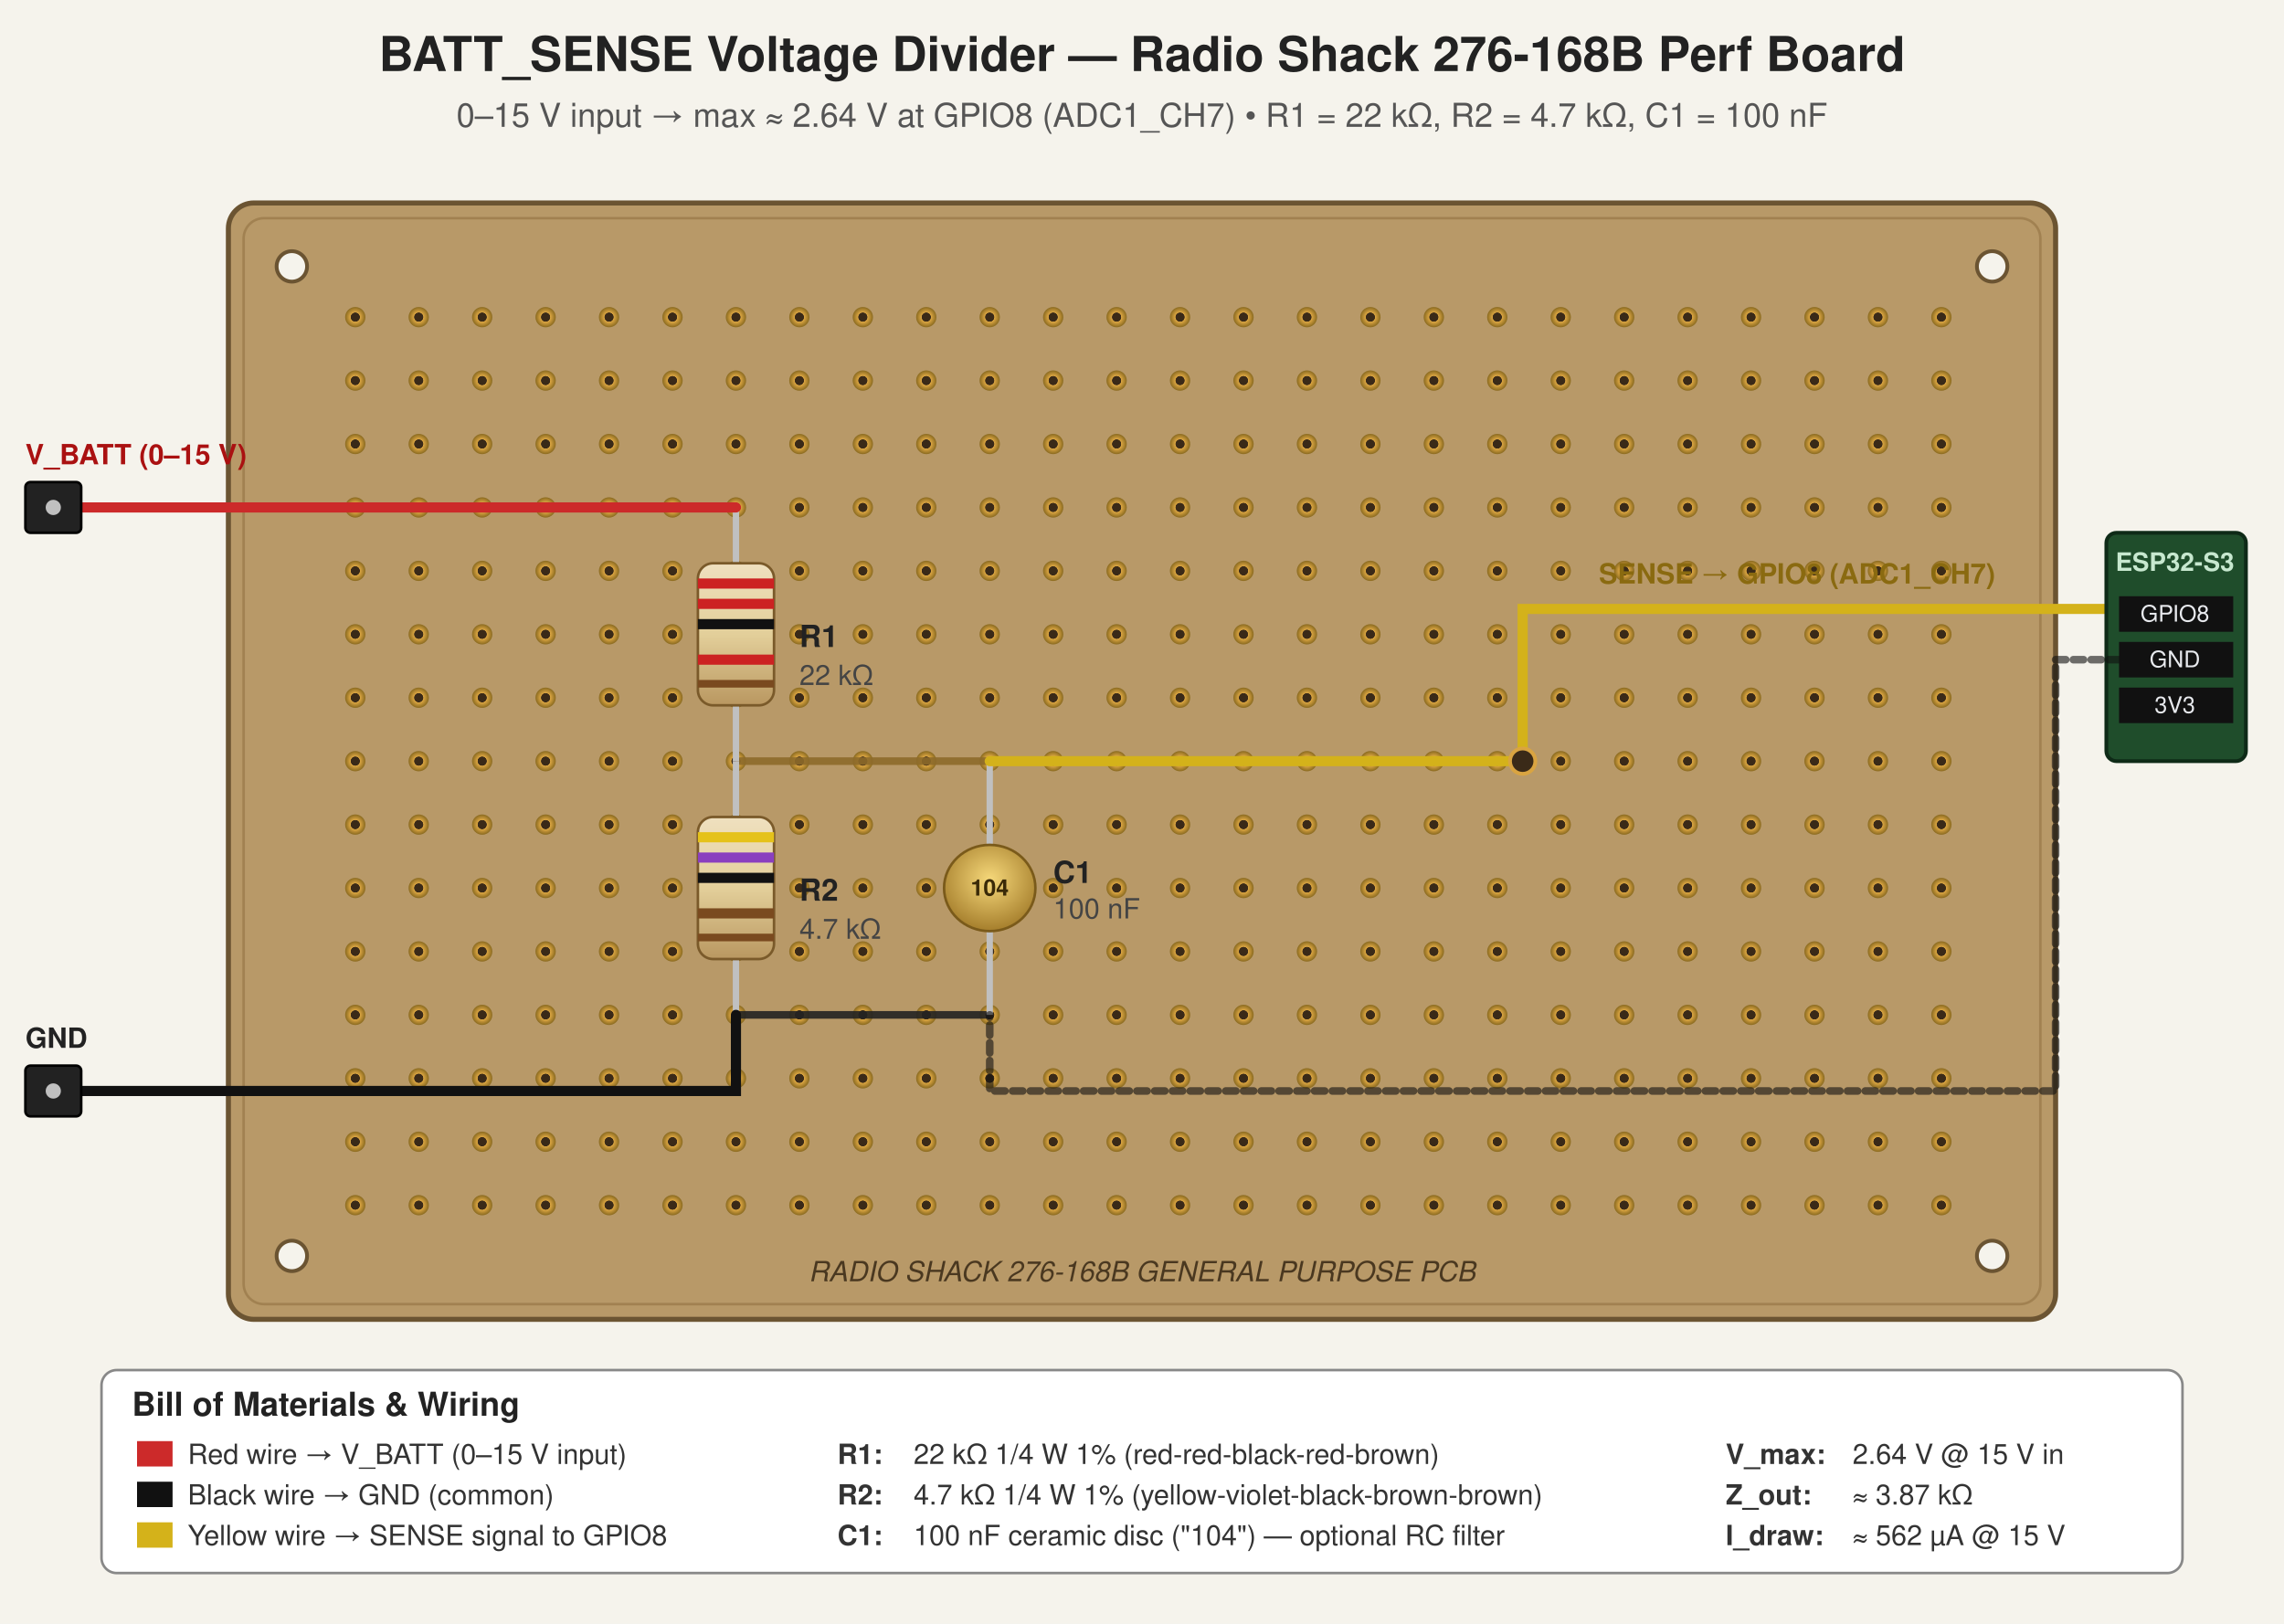
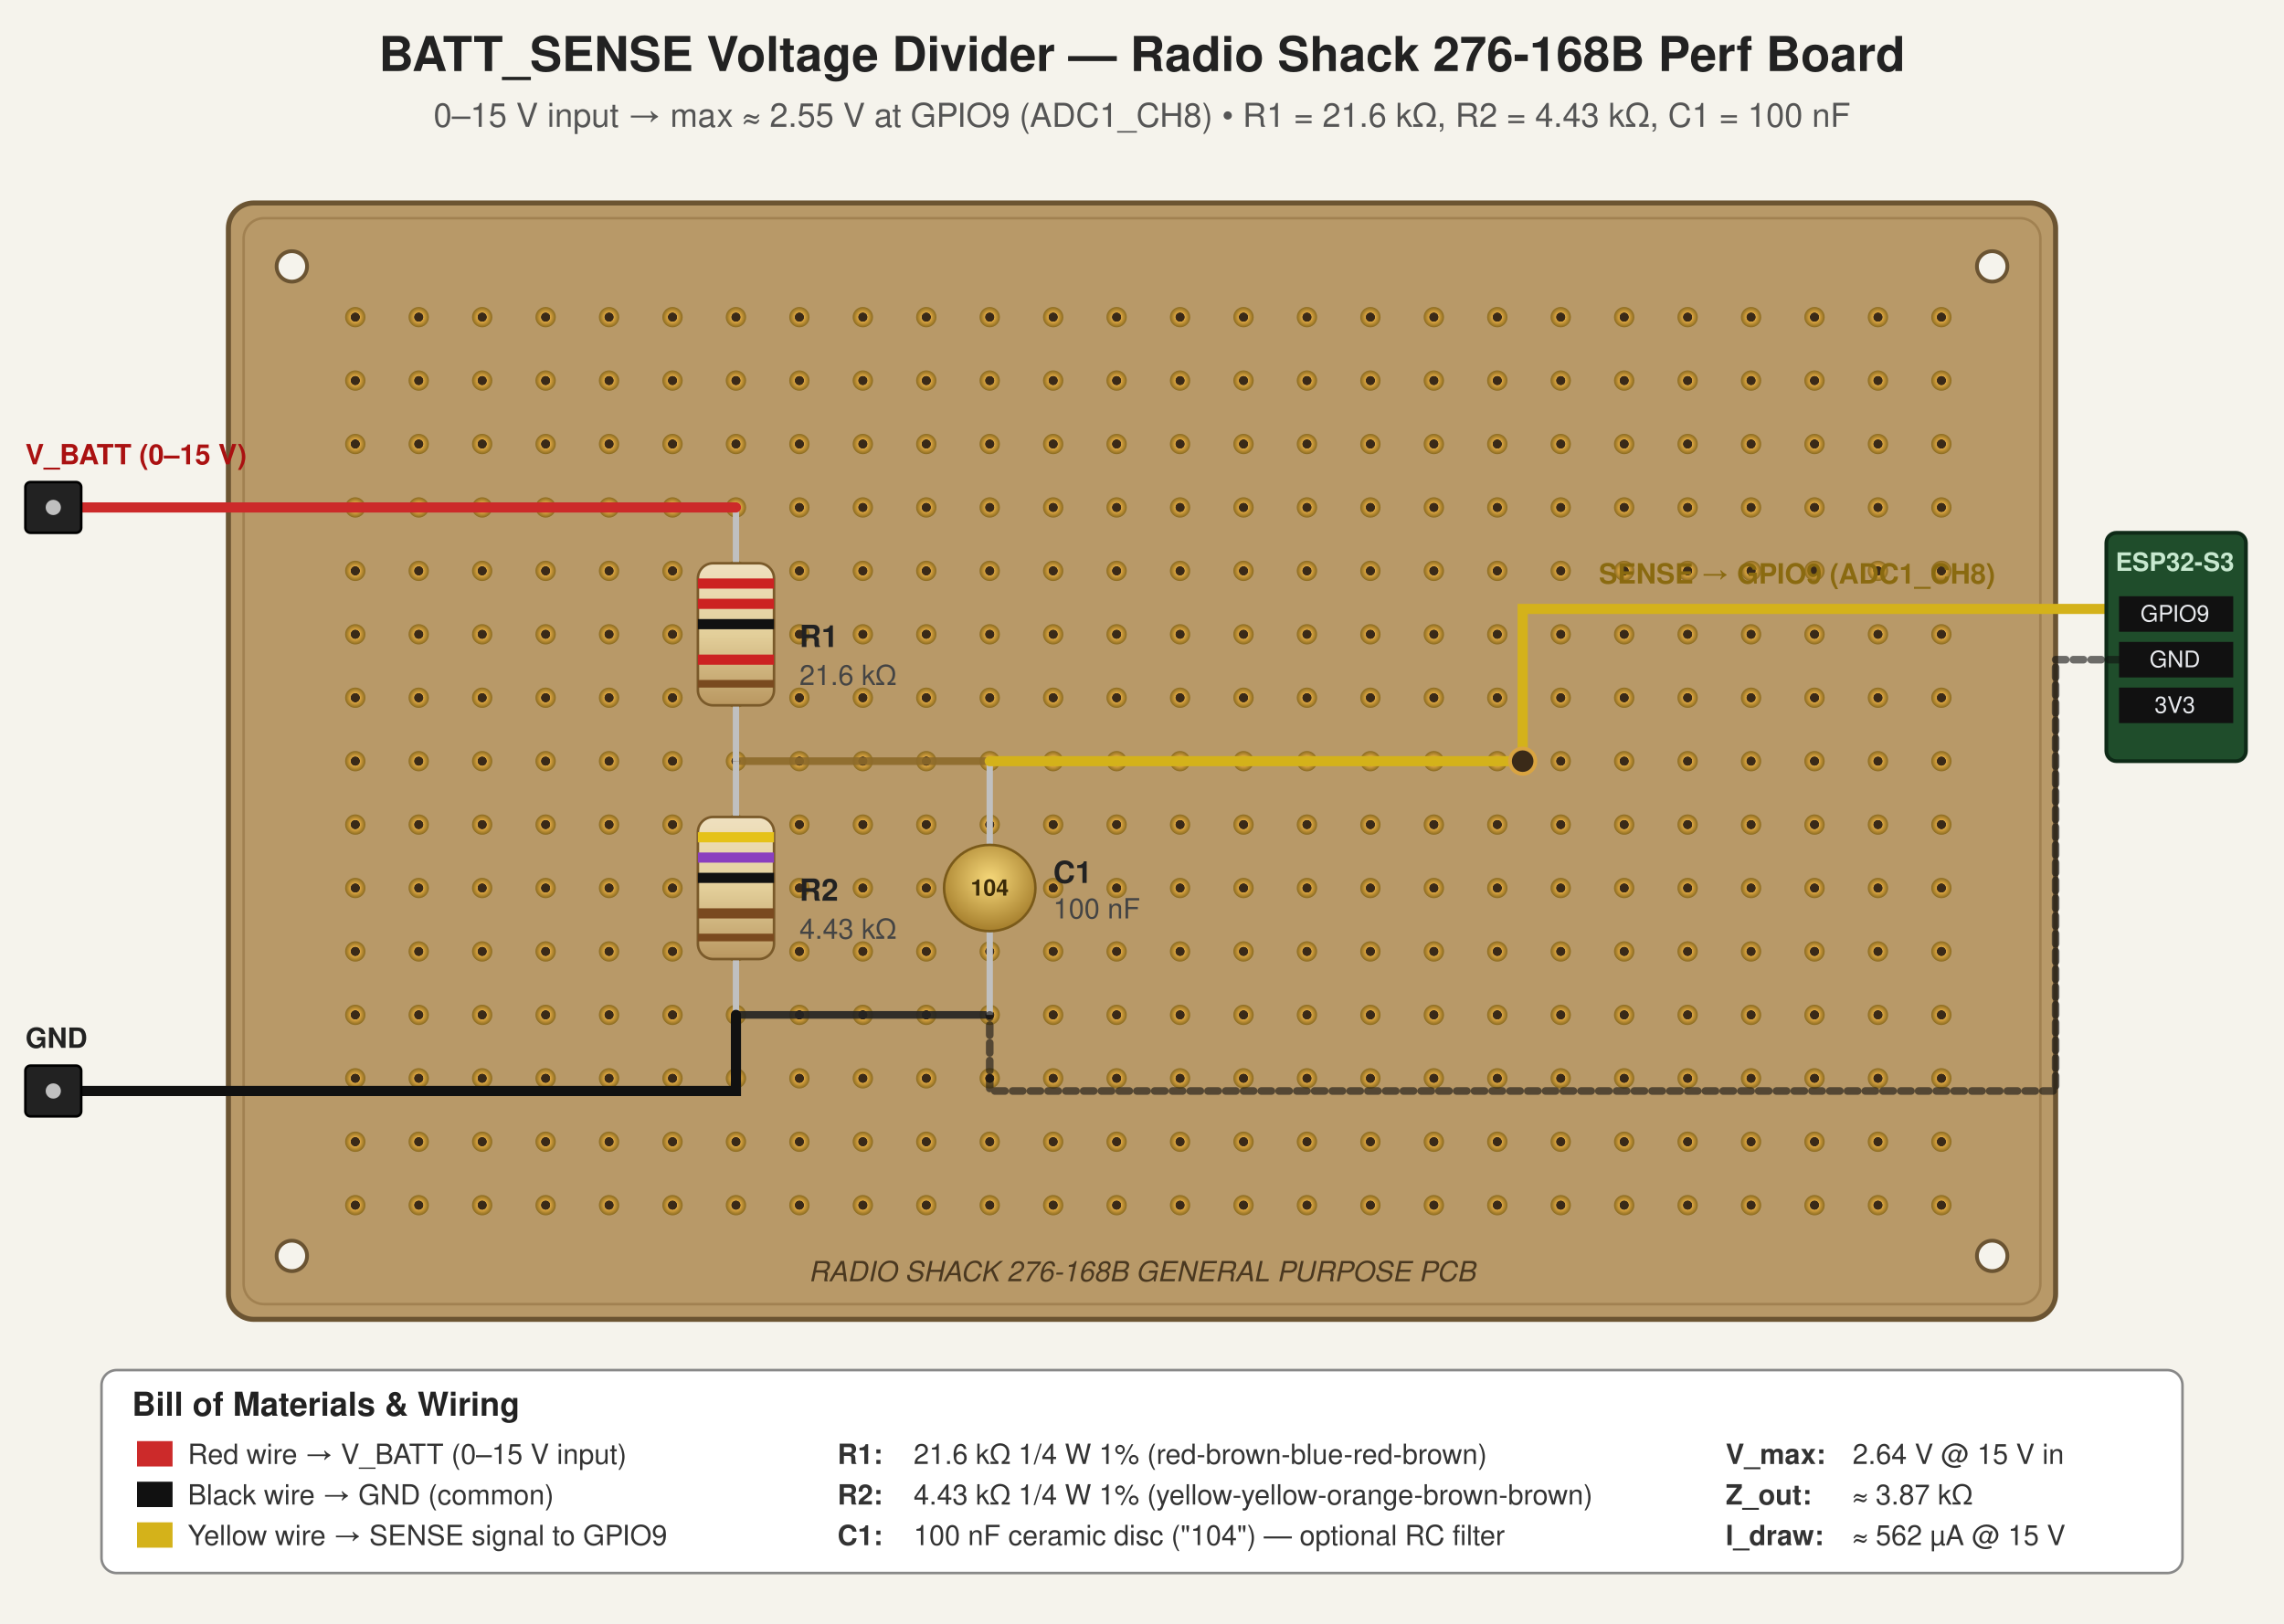
<svg xmlns="http://www.w3.org/2000/svg" viewBox="0 0 900 640" font-family="Helvetica, Arial, sans-serif">
  <defs>
    <radialGradient id="pad" cx="50%" cy="50%" r="50%">
      <stop offset="0%" stop-color="#3a2a18" />
      <stop offset="42%" stop-color="#3a2a18" />
      <stop offset="48%" stop-color="#d9a441" />
      <stop offset="100%" stop-color="#8a6a20" />
    </radialGradient>
    <linearGradient id="resBody" x1="0" x2="0" y1="0" y2="1">
      <stop offset="0%" stop-color="#efe0bf" />
      <stop offset="50%" stop-color="#e3cf9a" />
      <stop offset="100%" stop-color="#b99760" />
    </linearGradient>
    <radialGradient id="capBody" cx="50%" cy="40%" r="60%">
      <stop offset="0%" stop-color="#f6d87a" />
      <stop offset="100%" stop-color="#a57e2c" />
    </radialGradient>
  </defs>
  <rect width="900" height="640" fill="#f5f3ec" />
  <text x="450" y="28" text-anchor="middle" font-size="19" font-weight="bold" fill="#222">
    BATT_SENSE Voltage Divider — Radio Shack 276-168B Perf Board
  </text>
  <text x="450" y="50" text-anchor="middle" font-size="13" fill="#555">
-     0–15 V input  →  max ≈ 2.64 V at GPIO8 (ADC1_CH7)   •   R1 = 22 kΩ,  R2 = 4.7 kΩ,  C1 = 100 nF
+     0–15 V input  →  max ≈ 2.55 V at GPIO9 (ADC1_CH8)   •   R1 = 21.6 kΩ,  R2 = 4.43 kΩ,  C1 = 100 nF
  </text>
  <rect x="90" y="80" width="720" height="440" rx="10" ry="10" fill="#b89968" stroke="#6b5432" stroke-width="2" />
  <rect x="96" y="86" width="708" height="428" rx="8" ry="8" fill="none" stroke="#8a6a3a" stroke-width="1" opacity="0.5" />
  <text x="450" y="505" text-anchor="middle" font-size="11" fill="#4a3820" font-style="italic">
    RADIO SHACK  276-168B  GENERAL PURPOSE PCB
  </text>
  <g fill="#f5f3ec" stroke="#6b5432" stroke-width="1.5">
    <circle cx="115" cy="105" r="6" />
    <circle cx="785" cy="105" r="6" />
    <circle cx="115" cy="495" r="6" />
    <circle cx="785" cy="495" r="6" />
  </g>
  <g fill="url(#pad)" id="pads">
    <circle cx="140" cy="125" r="4" />
    <circle cx="165" cy="125" r="4" />
    <circle cx="190" cy="125" r="4" />
    <circle cx="215" cy="125" r="4" />
    <circle cx="240" cy="125" r="4" />
    <circle cx="265" cy="125" r="4" />
    <circle cx="290" cy="125" r="4" />
    <circle cx="315" cy="125" r="4" />
    <circle cx="340" cy="125" r="4" />
    <circle cx="365" cy="125" r="4" />
    <circle cx="390" cy="125" r="4" />
    <circle cx="415" cy="125" r="4" />
    <circle cx="440" cy="125" r="4" />
    <circle cx="465" cy="125" r="4" />
    <circle cx="490" cy="125" r="4" />
    <circle cx="515" cy="125" r="4" />
    <circle cx="540" cy="125" r="4" />
    <circle cx="565" cy="125" r="4" />
    <circle cx="590" cy="125" r="4" />
    <circle cx="615" cy="125" r="4" />
    <circle cx="640" cy="125" r="4" />
    <circle cx="665" cy="125" r="4" />
    <circle cx="690" cy="125" r="4" />
    <circle cx="715" cy="125" r="4" />
    <circle cx="740" cy="125" r="4" />
    <circle cx="765" cy="125" r="4" />
    <circle cx="140" cy="150" r="4" />
    <circle cx="165" cy="150" r="4" />
    <circle cx="190" cy="150" r="4" />
    <circle cx="215" cy="150" r="4" />
    <circle cx="240" cy="150" r="4" />
    <circle cx="265" cy="150" r="4" />
    <circle cx="290" cy="150" r="4" />
    <circle cx="315" cy="150" r="4" />
    <circle cx="340" cy="150" r="4" />
    <circle cx="365" cy="150" r="4" />
    <circle cx="390" cy="150" r="4" />
    <circle cx="415" cy="150" r="4" />
    <circle cx="440" cy="150" r="4" />
    <circle cx="465" cy="150" r="4" />
    <circle cx="490" cy="150" r="4" />
    <circle cx="515" cy="150" r="4" />
    <circle cx="540" cy="150" r="4" />
    <circle cx="565" cy="150" r="4" />
    <circle cx="590" cy="150" r="4" />
    <circle cx="615" cy="150" r="4" />
    <circle cx="640" cy="150" r="4" />
    <circle cx="665" cy="150" r="4" />
    <circle cx="690" cy="150" r="4" />
    <circle cx="715" cy="150" r="4" />
    <circle cx="740" cy="150" r="4" />
    <circle cx="765" cy="150" r="4" />
    <circle cx="140" cy="175" r="4" />
    <circle cx="165" cy="175" r="4" />
    <circle cx="190" cy="175" r="4" />
    <circle cx="215" cy="175" r="4" />
    <circle cx="240" cy="175" r="4" />
    <circle cx="265" cy="175" r="4" />
    <circle cx="290" cy="175" r="4" />
    <circle cx="315" cy="175" r="4" />
    <circle cx="340" cy="175" r="4" />
    <circle cx="365" cy="175" r="4" />
    <circle cx="390" cy="175" r="4" />
    <circle cx="415" cy="175" r="4" />
    <circle cx="440" cy="175" r="4" />
    <circle cx="465" cy="175" r="4" />
    <circle cx="490" cy="175" r="4" />
    <circle cx="515" cy="175" r="4" />
    <circle cx="540" cy="175" r="4" />
    <circle cx="565" cy="175" r="4" />
    <circle cx="590" cy="175" r="4" />
    <circle cx="615" cy="175" r="4" />
    <circle cx="640" cy="175" r="4" />
    <circle cx="665" cy="175" r="4" />
    <circle cx="690" cy="175" r="4" />
    <circle cx="715" cy="175" r="4" />
    <circle cx="740" cy="175" r="4" />
    <circle cx="765" cy="175" r="4" />
    <circle cx="140" cy="200" r="4" />
    <circle cx="165" cy="200" r="4" />
    <circle cx="190" cy="200" r="4" />
    <circle cx="215" cy="200" r="4" />
    <circle cx="240" cy="200" r="4" />
    <circle cx="265" cy="200" r="4" />
    <circle cx="290" cy="200" r="4" />
    <circle cx="315" cy="200" r="4" />
    <circle cx="340" cy="200" r="4" />
    <circle cx="365" cy="200" r="4" />
    <circle cx="390" cy="200" r="4" />
    <circle cx="415" cy="200" r="4" />
    <circle cx="440" cy="200" r="4" />
    <circle cx="465" cy="200" r="4" />
    <circle cx="490" cy="200" r="4" />
    <circle cx="515" cy="200" r="4" />
    <circle cx="540" cy="200" r="4" />
    <circle cx="565" cy="200" r="4" />
    <circle cx="590" cy="200" r="4" />
    <circle cx="615" cy="200" r="4" />
    <circle cx="640" cy="200" r="4" />
    <circle cx="665" cy="200" r="4" />
    <circle cx="690" cy="200" r="4" />
    <circle cx="715" cy="200" r="4" />
    <circle cx="740" cy="200" r="4" />
    <circle cx="765" cy="200" r="4" />
    <circle cx="140" cy="225" r="4" />
    <circle cx="165" cy="225" r="4" />
    <circle cx="190" cy="225" r="4" />
    <circle cx="215" cy="225" r="4" />
    <circle cx="240" cy="225" r="4" />
    <circle cx="265" cy="225" r="4" />
    <circle cx="290" cy="225" r="4" />
    <circle cx="315" cy="225" r="4" />
    <circle cx="340" cy="225" r="4" />
    <circle cx="365" cy="225" r="4" />
    <circle cx="390" cy="225" r="4" />
    <circle cx="415" cy="225" r="4" />
    <circle cx="440" cy="225" r="4" />
    <circle cx="465" cy="225" r="4" />
    <circle cx="490" cy="225" r="4" />
    <circle cx="515" cy="225" r="4" />
    <circle cx="540" cy="225" r="4" />
    <circle cx="565" cy="225" r="4" />
    <circle cx="590" cy="225" r="4" />
    <circle cx="615" cy="225" r="4" />
    <circle cx="640" cy="225" r="4" />
    <circle cx="665" cy="225" r="4" />
    <circle cx="690" cy="225" r="4" />
    <circle cx="715" cy="225" r="4" />
    <circle cx="740" cy="225" r="4" />
    <circle cx="765" cy="225" r="4" />
    <circle cx="140" cy="250" r="4" />
    <circle cx="165" cy="250" r="4" />
    <circle cx="190" cy="250" r="4" />
    <circle cx="215" cy="250" r="4" />
    <circle cx="240" cy="250" r="4" />
    <circle cx="265" cy="250" r="4" />
    <circle cx="290" cy="250" r="4" />
    <circle cx="315" cy="250" r="4" />
    <circle cx="340" cy="250" r="4" />
    <circle cx="365" cy="250" r="4" />
    <circle cx="390" cy="250" r="4" />
    <circle cx="415" cy="250" r="4" />
    <circle cx="440" cy="250" r="4" />
    <circle cx="465" cy="250" r="4" />
    <circle cx="490" cy="250" r="4" />
    <circle cx="515" cy="250" r="4" />
    <circle cx="540" cy="250" r="4" />
    <circle cx="565" cy="250" r="4" />
    <circle cx="590" cy="250" r="4" />
    <circle cx="615" cy="250" r="4" />
    <circle cx="640" cy="250" r="4" />
    <circle cx="665" cy="250" r="4" />
    <circle cx="690" cy="250" r="4" />
    <circle cx="715" cy="250" r="4" />
    <circle cx="740" cy="250" r="4" />
    <circle cx="765" cy="250" r="4" />
    <circle cx="140" cy="275" r="4" />
    <circle cx="165" cy="275" r="4" />
    <circle cx="190" cy="275" r="4" />
    <circle cx="215" cy="275" r="4" />
    <circle cx="240" cy="275" r="4" />
    <circle cx="265" cy="275" r="4" />
    <circle cx="290" cy="275" r="4" />
    <circle cx="315" cy="275" r="4" />
    <circle cx="340" cy="275" r="4" />
    <circle cx="365" cy="275" r="4" />
    <circle cx="390" cy="275" r="4" />
    <circle cx="415" cy="275" r="4" />
    <circle cx="440" cy="275" r="4" />
    <circle cx="465" cy="275" r="4" />
    <circle cx="490" cy="275" r="4" />
    <circle cx="515" cy="275" r="4" />
    <circle cx="540" cy="275" r="4" />
    <circle cx="565" cy="275" r="4" />
    <circle cx="590" cy="275" r="4" />
    <circle cx="615" cy="275" r="4" />
    <circle cx="640" cy="275" r="4" />
    <circle cx="665" cy="275" r="4" />
    <circle cx="690" cy="275" r="4" />
    <circle cx="715" cy="275" r="4" />
    <circle cx="740" cy="275" r="4" />
    <circle cx="765" cy="275" r="4" />
    <circle cx="140" cy="300" r="4" />
    <circle cx="165" cy="300" r="4" />
    <circle cx="190" cy="300" r="4" />
    <circle cx="215" cy="300" r="4" />
    <circle cx="240" cy="300" r="4" />
    <circle cx="265" cy="300" r="4" />
    <circle cx="290" cy="300" r="4" />
    <circle cx="315" cy="300" r="4" />
    <circle cx="340" cy="300" r="4" />
    <circle cx="365" cy="300" r="4" />
    <circle cx="390" cy="300" r="4" />
    <circle cx="415" cy="300" r="4" />
    <circle cx="440" cy="300" r="4" />
    <circle cx="465" cy="300" r="4" />
    <circle cx="490" cy="300" r="4" />
    <circle cx="515" cy="300" r="4" />
    <circle cx="540" cy="300" r="4" />
    <circle cx="565" cy="300" r="4" />
    <circle cx="590" cy="300" r="4" />
    <circle cx="615" cy="300" r="4" />
    <circle cx="640" cy="300" r="4" />
    <circle cx="665" cy="300" r="4" />
    <circle cx="690" cy="300" r="4" />
    <circle cx="715" cy="300" r="4" />
    <circle cx="740" cy="300" r="4" />
    <circle cx="765" cy="300" r="4" />
    <circle cx="140" cy="325" r="4" />
    <circle cx="165" cy="325" r="4" />
    <circle cx="190" cy="325" r="4" />
    <circle cx="215" cy="325" r="4" />
    <circle cx="240" cy="325" r="4" />
    <circle cx="265" cy="325" r="4" />
    <circle cx="290" cy="325" r="4" />
    <circle cx="315" cy="325" r="4" />
    <circle cx="340" cy="325" r="4" />
    <circle cx="365" cy="325" r="4" />
    <circle cx="390" cy="325" r="4" />
    <circle cx="415" cy="325" r="4" />
    <circle cx="440" cy="325" r="4" />
    <circle cx="465" cy="325" r="4" />
    <circle cx="490" cy="325" r="4" />
    <circle cx="515" cy="325" r="4" />
    <circle cx="540" cy="325" r="4" />
    <circle cx="565" cy="325" r="4" />
    <circle cx="590" cy="325" r="4" />
    <circle cx="615" cy="325" r="4" />
    <circle cx="640" cy="325" r="4" />
    <circle cx="665" cy="325" r="4" />
    <circle cx="690" cy="325" r="4" />
    <circle cx="715" cy="325" r="4" />
    <circle cx="740" cy="325" r="4" />
    <circle cx="765" cy="325" r="4" />
    <circle cx="140" cy="350" r="4" />
    <circle cx="165" cy="350" r="4" />
    <circle cx="190" cy="350" r="4" />
    <circle cx="215" cy="350" r="4" />
    <circle cx="240" cy="350" r="4" />
    <circle cx="265" cy="350" r="4" />
    <circle cx="290" cy="350" r="4" />
    <circle cx="315" cy="350" r="4" />
    <circle cx="340" cy="350" r="4" />
    <circle cx="365" cy="350" r="4" />
    <circle cx="390" cy="350" r="4" />
    <circle cx="415" cy="350" r="4" />
    <circle cx="440" cy="350" r="4" />
    <circle cx="465" cy="350" r="4" />
    <circle cx="490" cy="350" r="4" />
    <circle cx="515" cy="350" r="4" />
    <circle cx="540" cy="350" r="4" />
    <circle cx="565" cy="350" r="4" />
    <circle cx="590" cy="350" r="4" />
    <circle cx="615" cy="350" r="4" />
    <circle cx="640" cy="350" r="4" />
    <circle cx="665" cy="350" r="4" />
    <circle cx="690" cy="350" r="4" />
    <circle cx="715" cy="350" r="4" />
    <circle cx="740" cy="350" r="4" />
    <circle cx="765" cy="350" r="4" />
    <circle cx="140" cy="375" r="4" />
    <circle cx="165" cy="375" r="4" />
    <circle cx="190" cy="375" r="4" />
    <circle cx="215" cy="375" r="4" />
    <circle cx="240" cy="375" r="4" />
    <circle cx="265" cy="375" r="4" />
    <circle cx="290" cy="375" r="4" />
    <circle cx="315" cy="375" r="4" />
    <circle cx="340" cy="375" r="4" />
    <circle cx="365" cy="375" r="4" />
    <circle cx="390" cy="375" r="4" />
    <circle cx="415" cy="375" r="4" />
    <circle cx="440" cy="375" r="4" />
    <circle cx="465" cy="375" r="4" />
    <circle cx="490" cy="375" r="4" />
    <circle cx="515" cy="375" r="4" />
    <circle cx="540" cy="375" r="4" />
    <circle cx="565" cy="375" r="4" />
    <circle cx="590" cy="375" r="4" />
    <circle cx="615" cy="375" r="4" />
    <circle cx="640" cy="375" r="4" />
    <circle cx="665" cy="375" r="4" />
    <circle cx="690" cy="375" r="4" />
    <circle cx="715" cy="375" r="4" />
    <circle cx="740" cy="375" r="4" />
    <circle cx="765" cy="375" r="4" />
    <circle cx="140" cy="400" r="4" />
    <circle cx="165" cy="400" r="4" />
    <circle cx="190" cy="400" r="4" />
    <circle cx="215" cy="400" r="4" />
    <circle cx="240" cy="400" r="4" />
    <circle cx="265" cy="400" r="4" />
    <circle cx="290" cy="400" r="4" />
    <circle cx="315" cy="400" r="4" />
    <circle cx="340" cy="400" r="4" />
    <circle cx="365" cy="400" r="4" />
    <circle cx="390" cy="400" r="4" />
    <circle cx="415" cy="400" r="4" />
    <circle cx="440" cy="400" r="4" />
    <circle cx="465" cy="400" r="4" />
    <circle cx="490" cy="400" r="4" />
    <circle cx="515" cy="400" r="4" />
    <circle cx="540" cy="400" r="4" />
    <circle cx="565" cy="400" r="4" />
    <circle cx="590" cy="400" r="4" />
    <circle cx="615" cy="400" r="4" />
    <circle cx="640" cy="400" r="4" />
    <circle cx="665" cy="400" r="4" />
    <circle cx="690" cy="400" r="4" />
    <circle cx="715" cy="400" r="4" />
    <circle cx="740" cy="400" r="4" />
    <circle cx="765" cy="400" r="4" />
    <circle cx="140" cy="425" r="4" />
    <circle cx="165" cy="425" r="4" />
    <circle cx="190" cy="425" r="4" />
    <circle cx="215" cy="425" r="4" />
    <circle cx="240" cy="425" r="4" />
    <circle cx="265" cy="425" r="4" />
    <circle cx="290" cy="425" r="4" />
    <circle cx="315" cy="425" r="4" />
    <circle cx="340" cy="425" r="4" />
    <circle cx="365" cy="425" r="4" />
    <circle cx="390" cy="425" r="4" />
    <circle cx="415" cy="425" r="4" />
    <circle cx="440" cy="425" r="4" />
    <circle cx="465" cy="425" r="4" />
    <circle cx="490" cy="425" r="4" />
    <circle cx="515" cy="425" r="4" />
    <circle cx="540" cy="425" r="4" />
    <circle cx="565" cy="425" r="4" />
    <circle cx="590" cy="425" r="4" />
    <circle cx="615" cy="425" r="4" />
    <circle cx="640" cy="425" r="4" />
    <circle cx="665" cy="425" r="4" />
    <circle cx="690" cy="425" r="4" />
    <circle cx="715" cy="425" r="4" />
    <circle cx="740" cy="425" r="4" />
    <circle cx="765" cy="425" r="4" />
    <circle cx="140" cy="450" r="4" />
    <circle cx="165" cy="450" r="4" />
    <circle cx="190" cy="450" r="4" />
    <circle cx="215" cy="450" r="4" />
    <circle cx="240" cy="450" r="4" />
    <circle cx="265" cy="450" r="4" />
    <circle cx="290" cy="450" r="4" />
    <circle cx="315" cy="450" r="4" />
    <circle cx="340" cy="450" r="4" />
    <circle cx="365" cy="450" r="4" />
    <circle cx="390" cy="450" r="4" />
    <circle cx="415" cy="450" r="4" />
    <circle cx="440" cy="450" r="4" />
    <circle cx="465" cy="450" r="4" />
    <circle cx="490" cy="450" r="4" />
    <circle cx="515" cy="450" r="4" />
    <circle cx="540" cy="450" r="4" />
    <circle cx="565" cy="450" r="4" />
    <circle cx="590" cy="450" r="4" />
    <circle cx="615" cy="450" r="4" />
    <circle cx="640" cy="450" r="4" />
    <circle cx="665" cy="450" r="4" />
    <circle cx="690" cy="450" r="4" />
    <circle cx="715" cy="450" r="4" />
    <circle cx="740" cy="450" r="4" />
    <circle cx="765" cy="450" r="4" />
    <circle cx="140" cy="475" r="4" />
    <circle cx="165" cy="475" r="4" />
    <circle cx="190" cy="475" r="4" />
    <circle cx="215" cy="475" r="4" />
    <circle cx="240" cy="475" r="4" />
    <circle cx="265" cy="475" r="4" />
    <circle cx="290" cy="475" r="4" />
    <circle cx="315" cy="475" r="4" />
    <circle cx="340" cy="475" r="4" />
    <circle cx="365" cy="475" r="4" />
    <circle cx="390" cy="475" r="4" />
    <circle cx="415" cy="475" r="4" />
    <circle cx="440" cy="475" r="4" />
    <circle cx="465" cy="475" r="4" />
    <circle cx="490" cy="475" r="4" />
    <circle cx="515" cy="475" r="4" />
    <circle cx="540" cy="475" r="4" />
    <circle cx="565" cy="475" r="4" />
    <circle cx="590" cy="475" r="4" />
    <circle cx="615" cy="475" r="4" />
    <circle cx="640" cy="475" r="4" />
    <circle cx="665" cy="475" r="4" />
    <circle cx="690" cy="475" r="4" />
    <circle cx="715" cy="475" r="4" />
    <circle cx="740" cy="475" r="4" />
    <circle cx="765" cy="475" r="4" />
  </g>
  <line x1="290" y1="300" x2="390" y2="300" stroke="#8d6a2a" stroke-width="3" opacity="0.9" />
  <line x1="290" y1="400" x2="390" y2="400" stroke="#222" stroke-width="3" opacity="0.9" />
  <g>
    <line x1="290" y1="200" x2="290" y2="222" stroke="#c0c0c0" stroke-width="2.5" />
    <line x1="290" y1="278" x2="290" y2="300" stroke="#c0c0c0" stroke-width="2.5" />
    <rect x="275" y="222" width="30" height="56" rx="6" ry="6" fill="url(#resBody)" stroke="#7a5a2a" stroke-width="1" />
    <rect x="275" y="228" width="30" height="4" fill="#c22" />
    <rect x="275" y="236" width="30" height="4" fill="#c22" />
    <rect x="275" y="244" width="30" height="4" fill="#111" />
    <rect x="275" y="258" width="30" height="4" fill="#c22" />
    <rect x="275" y="268" width="30" height="3" fill="#7a4a1f" />
    <text x="315" y="255" font-size="12" font-weight="bold" fill="#222">R1</text>
-     <text x="315" y="270" font-size="11" fill="#444">22 kΩ</text>
+     <text x="315" y="270" font-size="11" fill="#444">21.6 kΩ</text>
  </g>
  <g>
    <line x1="290" y1="300" x2="290" y2="322" stroke="#c0c0c0" stroke-width="2.5" />
    <line x1="290" y1="378" x2="290" y2="400" stroke="#c0c0c0" stroke-width="2.5" />
    <rect x="275" y="322" width="30" height="56" rx="6" ry="6" fill="url(#resBody)" stroke="#7a5a2a" stroke-width="1" />
    <rect x="275" y="328" width="30" height="4" fill="#e5c21a" />
    <rect x="275" y="336" width="30" height="4" fill="#8a3fbf" />
    <rect x="275" y="344" width="30" height="4" fill="#111" />
    <rect x="275" y="358" width="30" height="4" fill="#7a4a1f" />
    <rect x="275" y="368" width="30" height="3" fill="#7a4a1f" />
    <text x="315" y="355" font-size="12" font-weight="bold" fill="#222">R2</text>
-     <text x="315" y="370" font-size="11" fill="#444">4.7 kΩ</text>
+     <text x="315" y="370" font-size="11" fill="#444">4.43 kΩ</text>
  </g>
  <g>
    <line x1="390" y1="300" x2="390" y2="335" stroke="#c0c0c0" stroke-width="2.5" />
    <line x1="390" y1="365" x2="390" y2="400" stroke="#c0c0c0" stroke-width="2.5" />
    <ellipse cx="390" cy="350" rx="18" ry="17" fill="url(#capBody)" stroke="#7a5a1a" stroke-width="1" />
    <text x="390" y="353" text-anchor="middle" font-size="9" font-weight="bold" fill="#3a2a08">104</text>
    <text x="415" y="348" font-size="12" font-weight="bold" fill="#222">C1</text>
    <text x="415" y="362" font-size="11" fill="#444">100 nF</text>
  </g>
  <g>
    <path d="M 30 200 L 290 200" stroke="#cc2a2a" stroke-width="4" fill="none" stroke-linecap="round" />
    <rect x="10" y="190" width="22" height="20" rx="2" fill="#222" stroke="#000" />
    <circle cx="21" cy="200" r="3" fill="#c0c0c0" />
    <text x="10" y="183" font-size="11" font-weight="bold" fill="#a11">V_BATT (0–15 V)</text>
  </g>
  <g>
    <path d="M 30 430 L 290 430 L 290 400" stroke="#111" stroke-width="4" fill="none" stroke-linecap="round" />
    <rect x="10" y="420" width="22" height="20" rx="2" fill="#222" stroke="#000" />
    <circle cx="21" cy="430" r="3" fill="#c0c0c0" />
    <text x="10" y="413" font-size="11" font-weight="bold" fill="#222">GND</text>
  </g>
  <g>
    <path d="M 390 300 L 600 300 L 600 240 L 830 240" stroke="#d4b21a" stroke-width="4" fill="none" stroke-linecap="round" />
    <circle cx="600" cy="300" r="5" fill="#3a2a18" stroke="#d9a441" stroke-width="1.5" />
-     <text x="630" y="230" font-size="11" font-weight="bold" fill="#8a6a10">SENSE → GPIO8 (ADC1_CH7)</text>
+     <text x="630" y="230" font-size="11" font-weight="bold" fill="#8a6a10">SENSE → GPIO9 (ADC1_CH8)</text>
  </g>
  <g>
    <rect x="830" y="210" width="55" height="90" rx="4" fill="#1f4d2b" stroke="#0e2a17" stroke-width="1.5" />
    <text x="857" y="225" text-anchor="middle" font-size="10" fill="#c7e8cf" font-weight="bold">ESP32-S3</text>
    <g font-size="9" fill="#e8eaee">
      <rect x="835" y="235" width="45" height="14" fill="#111" />
-       <text x="857" y="245" text-anchor="middle">GPIO8</text>
+       <text x="857" y="245" text-anchor="middle">GPIO9</text>
      <rect x="835" y="253" width="45" height="14" fill="#111" />
      <text x="857" y="263" text-anchor="middle">GND</text>
      <rect x="835" y="271" width="45" height="14" fill="#111" />
      <text x="857" y="281" text-anchor="middle">3V3</text>
    </g>
    <path d="M 835 260 L 810 260 L 810 430 L 390 430 L 390 400" stroke="#111" stroke-width="3" fill="none" stroke-linecap="round" opacity="0.6" stroke-dasharray="4 3" />
  </g>
  <g transform="translate(40, 540)">
    <rect x="0" y="0" width="820" height="80" rx="6" fill="#ffffff" stroke="#888" stroke-width="1" />
    <text x="12" y="18" font-size="13" font-weight="bold" fill="#222">Bill of Materials &amp; Wiring</text>
    <g font-size="11" fill="#333">
      <rect x="14" y="28" width="14" height="10" fill="#cc2a2a" />
      <text x="34" y="37">Red wire → V_BATT (0–15 V input)</text>
      <rect x="14" y="44" width="14" height="10" fill="#111" />
      <text x="34" y="53">Black wire → GND (common)</text>
      <rect x="14" y="60" width="14" height="10" fill="#d4b21a" />
-       <text x="34" y="69">Yellow wire → SENSE signal to GPIO8</text>
+       <text x="34" y="69">Yellow wire → SENSE signal to GPIO9</text>
      <text x="290" y="37" font-weight="bold">R1:</text>
-       <text x="320" y="37">22 kΩ 1/4 W 1% (red-red-black-red-brown)</text>
+       <text x="320" y="37">21.6 kΩ 1/4 W 1% (red-brown-blue-red-brown)</text>
      <text x="290" y="53" font-weight="bold">R2:</text>
-       <text x="320" y="53">4.7 kΩ 1/4 W 1% (yellow-violet-black-brown-brown)</text>
+       <text x="320" y="53">4.43 kΩ 1/4 W 1% (yellow-yellow-orange-brown-brown)</text>
      <text x="290" y="69" font-weight="bold">C1:</text>
      <text x="320" y="69">100 nF ceramic disc ("104") — optional RC filter</text>
      <text x="640" y="37" font-weight="bold">V_max:</text>
      <text x="690" y="37">2.64 V @ 15 V in</text>
      <text x="640" y="53" font-weight="bold">Z_out:</text>
      <text x="690" y="53">≈ 3.87 kΩ</text>
      <text x="640" y="69" font-weight="bold">I_draw:</text>
      <text x="690" y="69">≈ 562 µA @ 15 V</text>
    </g>
  </g>
</svg>
